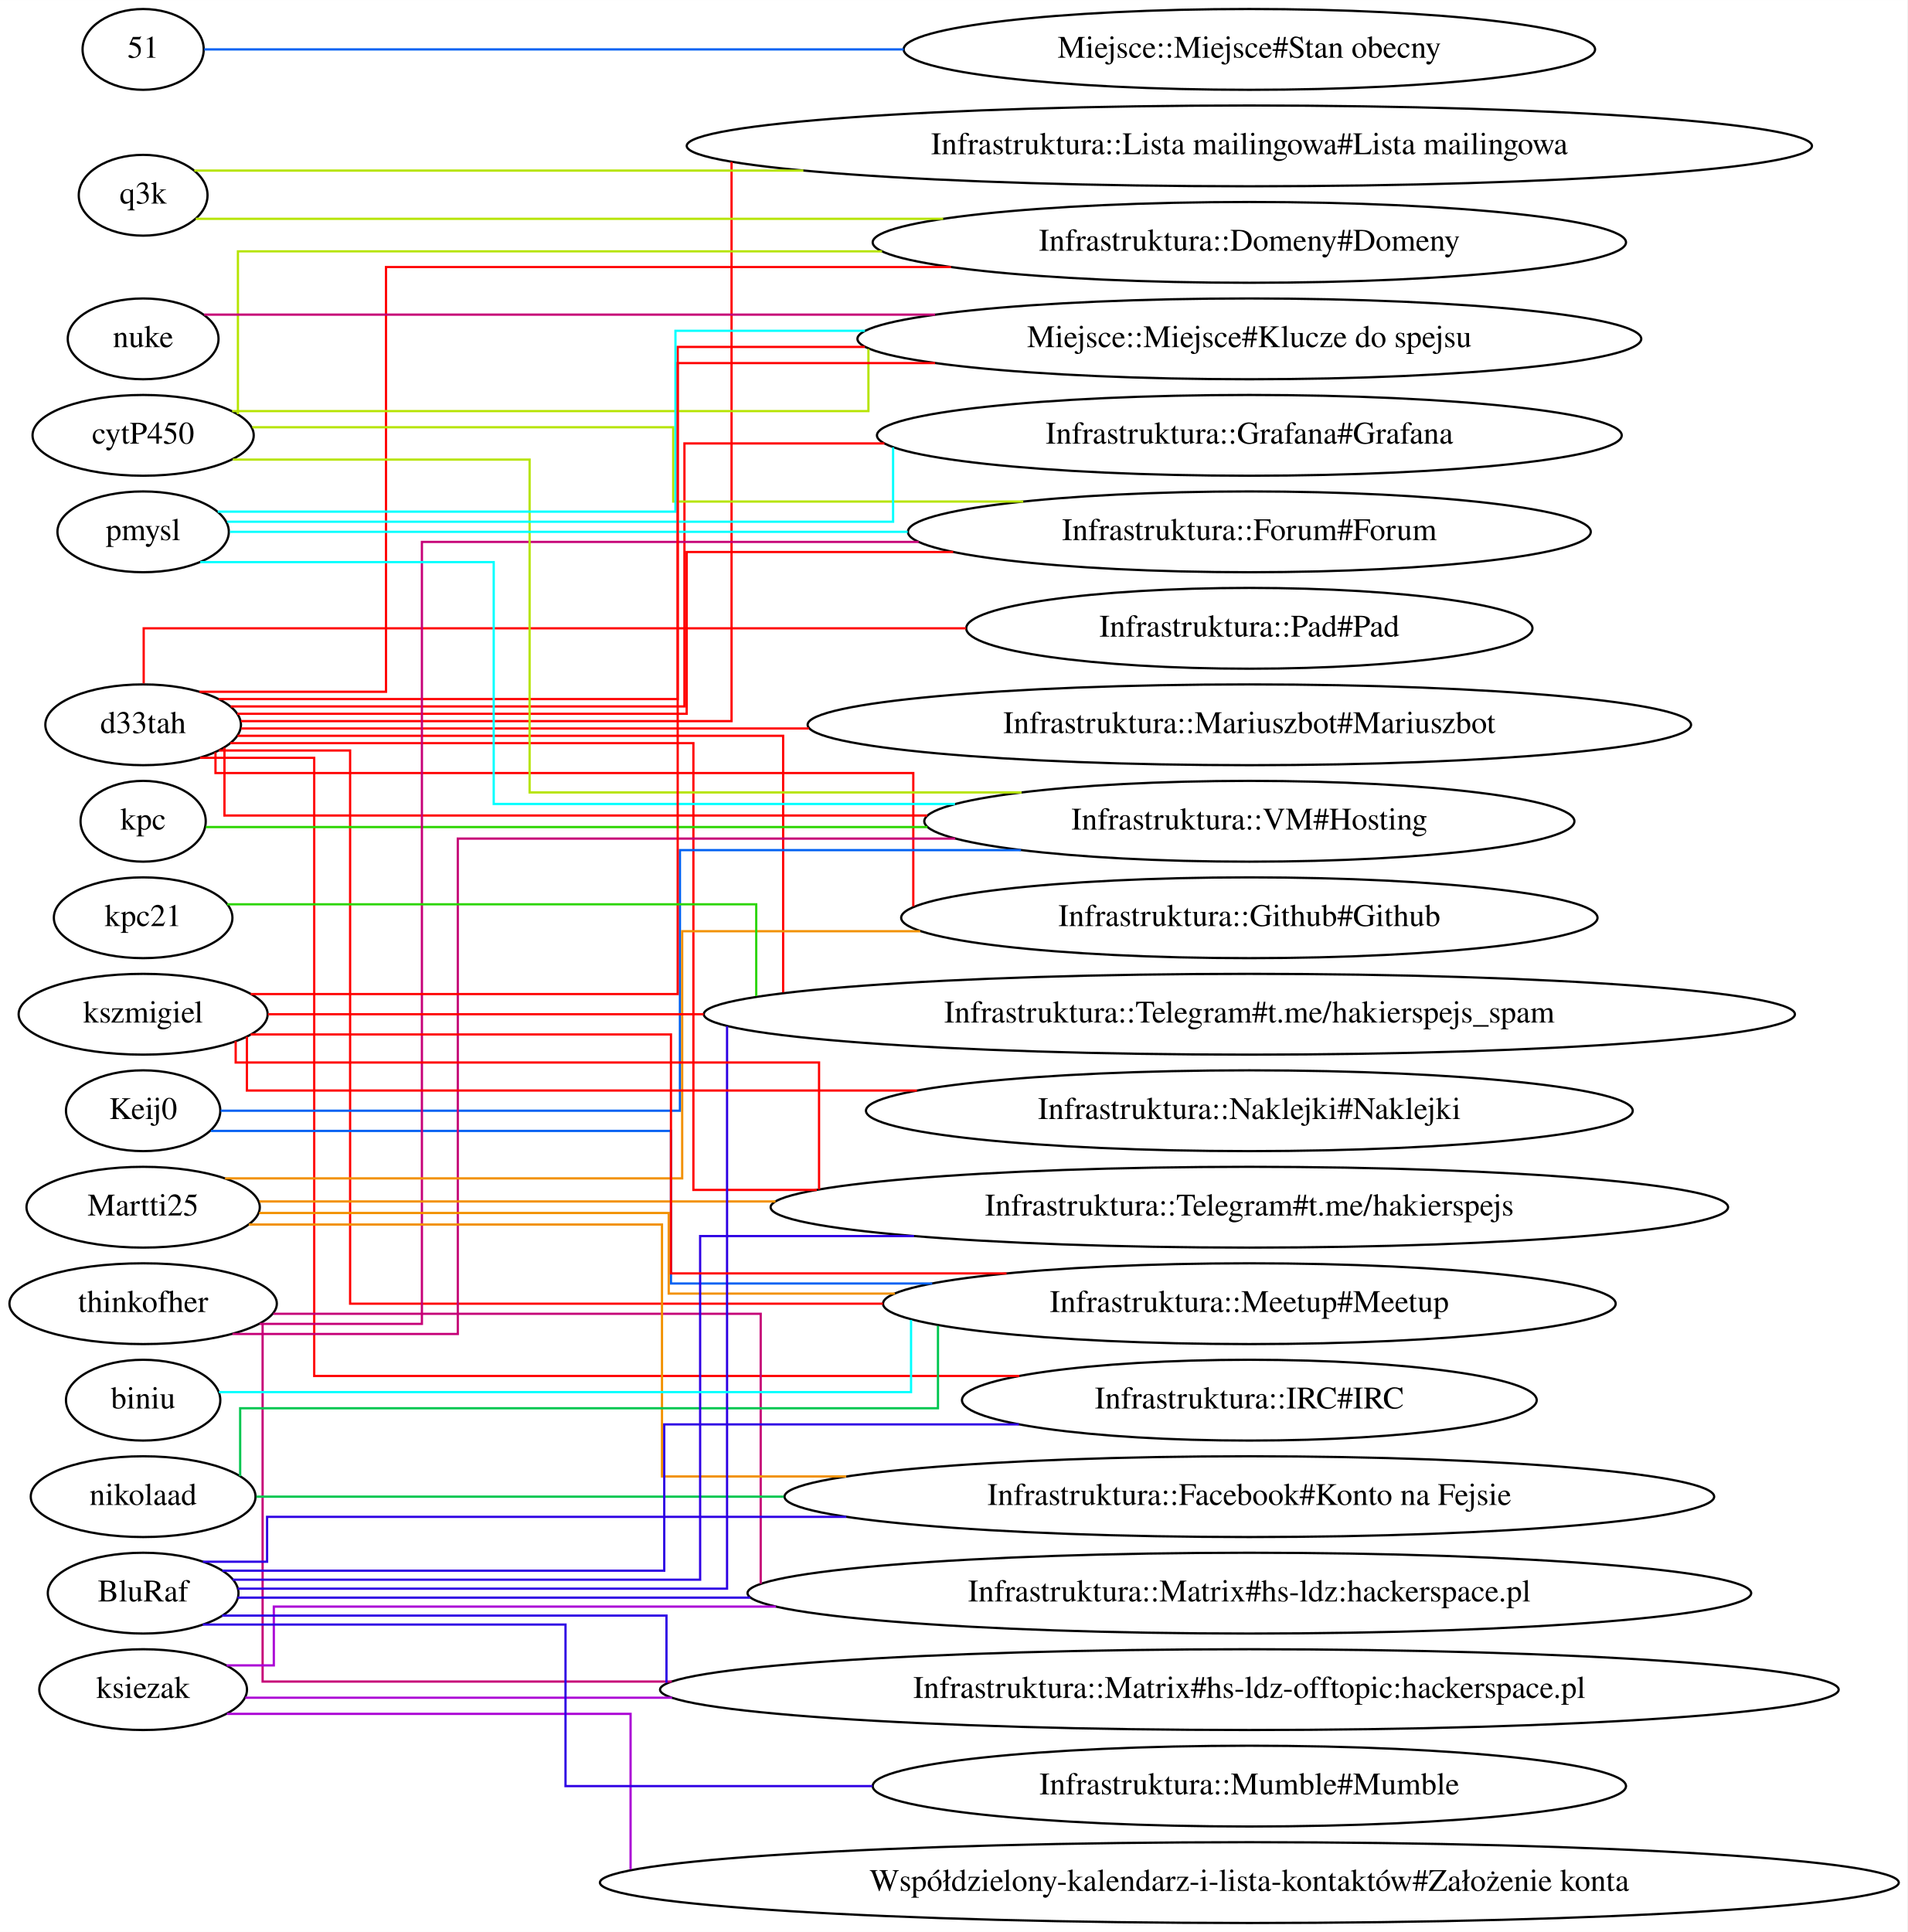
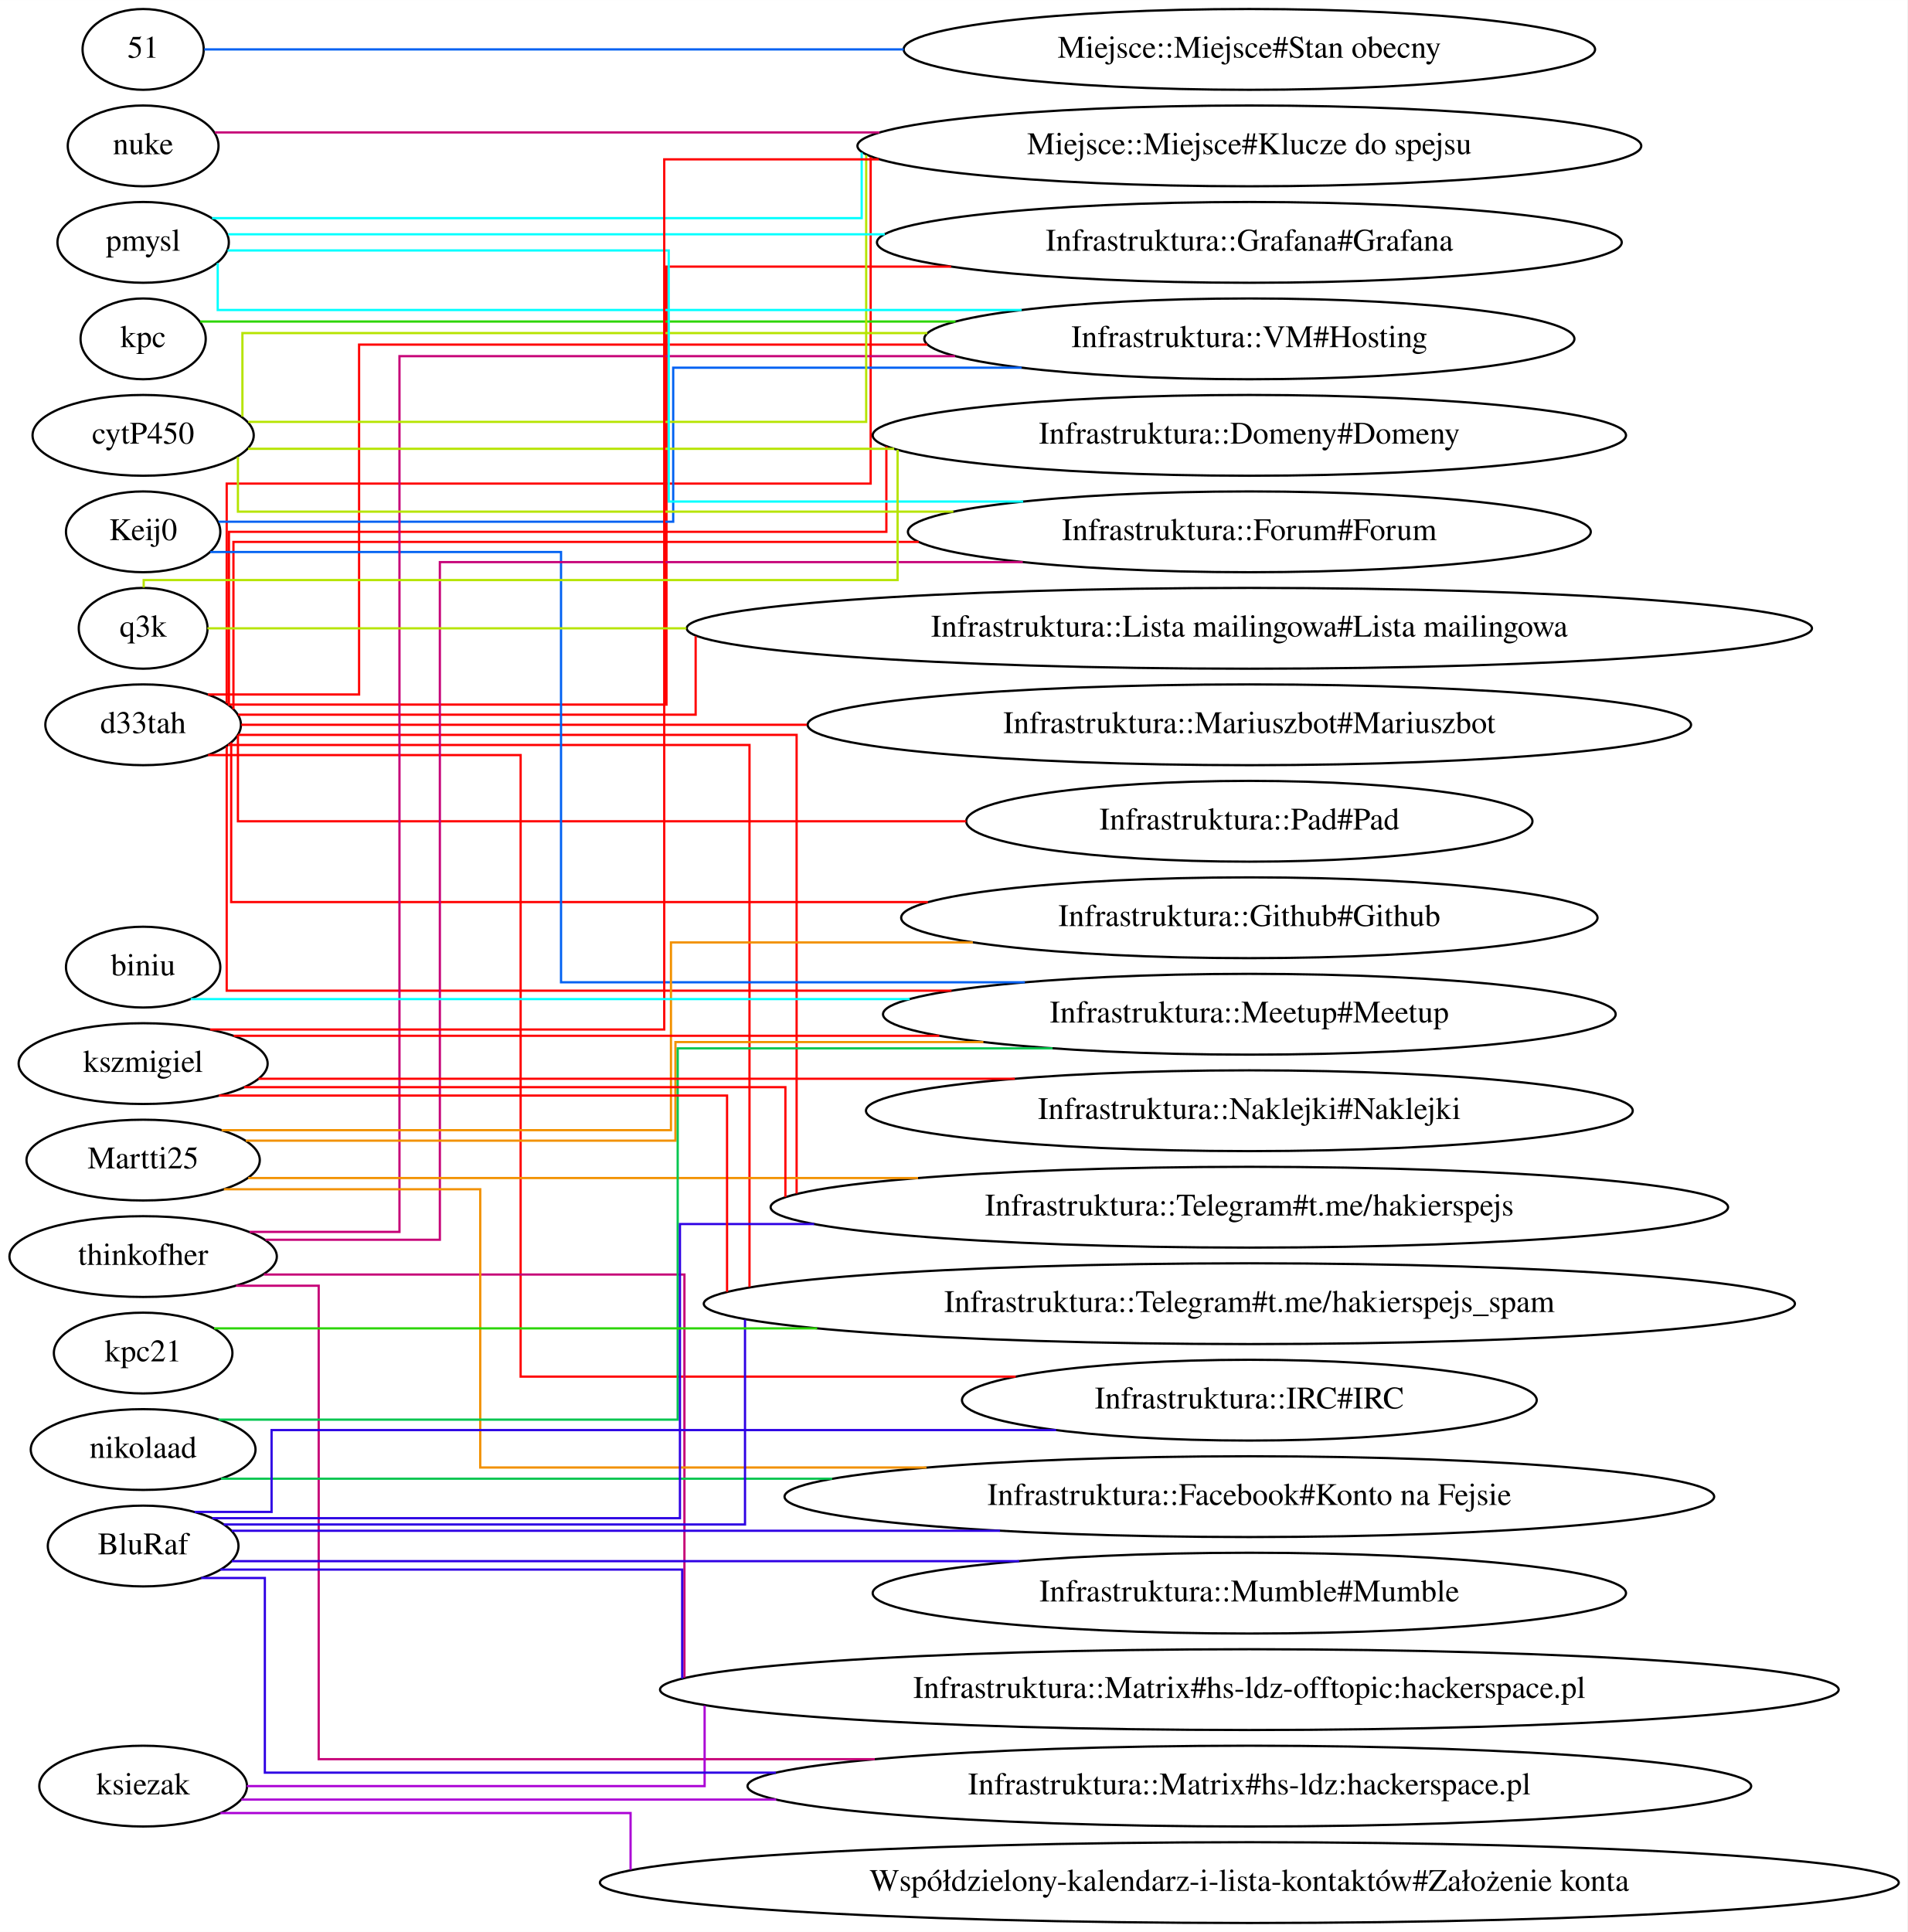
<svg xmlns="http://www.w3.org/2000/svg" width="850pt" height="861pt" viewBox="0.00 0.00 850.04 861.00">
  <g id="graph0" class="graph" transform="scale(1 1) rotate(0) translate(4 857)">
    <polygon fill="#ffffff" stroke="transparent" points="-4,4 -4,-857 846.038,-857 846.038,4 -4,4" />
    <g id="node1" class="node">
      <ellipse fill="none" stroke="#000000" cx="59.795" cy="-534" rx="43.592" ry="18" />
      <text text-anchor="middle" x="59.795" y="-530.3" font-family="Times,serif" font-size="14.00" fill="#000000">d33tah</text>
    </g>
    <g id="node2" class="node">
-       <ellipse fill="none" stroke="#000000" cx="552.814" cy="-405" rx="243.157" ry="18" />
-       <text text-anchor="middle" x="552.814" y="-401.3" font-family="Times,serif" font-size="14.00" fill="#000000">Infrastruktura::Telegram#t.me/hakierspejs_spam</text>
+       <ellipse fill="none" stroke="#000000" cx="552.814" cy="-491" rx="126.178" ry="18" />
+       <text text-anchor="middle" x="552.814" y="-487.3" font-family="Times,serif" font-size="14.00" fill="#000000">Infrastruktura::Pad#Pad</text>
    </g>
    <g id="edge1" class="edge">
-       <path fill="none" stroke="#ff0000" d="M101.883,-529.091C181.229,-529.091 345.038,-529.091 345.038,-529.091 345.038,-529.091 345.038,-443.99 345.038,-414.737" />
+       <path fill="none" stroke="#ff0000" d="M102.038,-529.398C102.038,-518.305 102.038,-491 102.038,-491 102.038,-491 293.293,-491 426.648,-491" />
    </g>
    <g id="node3" class="node">
-       <ellipse fill="none" stroke="#000000" cx="552.814" cy="-792" rx="250.756" ry="18" />
-       <text text-anchor="middle" x="552.814" y="-788.3" font-family="Times,serif" font-size="14.00" fill="#000000">Infrastruktura::Lista mailingowa#Lista mailingowa</text>
+       <ellipse fill="none" stroke="#000000" cx="552.814" cy="-749" rx="165.971" ry="18" />
+       <text text-anchor="middle" x="552.814" y="-745.3" font-family="Times,serif" font-size="14.00" fill="#000000">Infrastruktura::Grafana#Grafana</text>
    </g>
    <g id="edge2" class="edge">
-       <path fill="none" stroke="#ff0000" d="M103.393,-535.636C177.963,-535.636 322.038,-535.636 322.038,-535.636 322.038,-535.636 322.038,-743.471 322.038,-784.876" />
+       <path fill="none" stroke="#ff0000" d="M97.528,-543C163.541,-543 293.038,-543 293.038,-543 293.038,-543 293.038,-738.2 293.038,-738.2 293.038,-738.2 355.968,-738.2 419.882,-738.2" />
    </g>
    <g id="node4" class="node">
-       <ellipse fill="none" stroke="#000000" cx="552.814" cy="-663" rx="165.971" ry="18" />
-       <text text-anchor="middle" x="552.814" y="-659.3" font-family="Times,serif" font-size="14.00" fill="#000000">Infrastruktura::Grafana#Grafana</text>
+       <ellipse fill="none" stroke="#000000" cx="552.814" cy="-448" rx="155.173" ry="18" />
+       <text text-anchor="middle" x="552.814" y="-444.3" font-family="Times,serif" font-size="14.00" fill="#000000">Infrastruktura::Github#Github</text>
    </g>
    <g id="edge3" class="edge">
-       <path fill="none" stroke="#ff0000" d="M98.823,-542.182C167.1,-542.182 301.038,-542.182 301.038,-542.182 301.038,-542.182 301.038,-659.4 301.038,-659.4 301.038,-659.4 341.598,-659.4 390.159,-659.4" />
+       <path fill="none" stroke="#ff0000" d="M99.038,-526.136C99.038,-506.154 99.038,-455 99.038,-455 99.038,-455 276.571,-455 409.548,-455" />
    </g>
    <g id="node5" class="node">
-       <ellipse fill="none" stroke="#000000" cx="552.814" cy="-491" rx="144.874" ry="18" />
-       <text text-anchor="middle" x="552.814" y="-487.3" font-family="Times,serif" font-size="14.00" fill="#000000">Infrastruktura::VM#Hosting</text>
+       <ellipse fill="none" stroke="#000000" cx="552.814" cy="-620" rx="152.173" ry="18" />
+       <text text-anchor="middle" x="552.814" y="-616.3" font-family="Times,serif" font-size="14.00" fill="#000000">Infrastruktura::Forum#Forum</text>
    </g>
    <g id="edge4" class="edge">
-       <path fill="none" stroke="#ff0000" d="M96.038,-523.798C96.038,-511.822 96.038,-493.571 96.038,-493.571 96.038,-493.571 275.303,-493.571 409.227,-493.571" />
+       <path fill="none" stroke="#ff0000" d="M100.038,-540.949C100.038,-560.658 100.038,-615.5 100.038,-615.5 100.038,-615.5 273.329,-615.5 405.498,-615.5" />
    </g>
    <g id="node6" class="node">
-       <ellipse fill="none" stroke="#000000" cx="552.814" cy="-749" rx="167.87" ry="18" />
-       <text text-anchor="middle" x="552.814" y="-745.3" font-family="Times,serif" font-size="14.00" fill="#000000">Infrastruktura::Domeny#Domeny</text>
+       <ellipse fill="none" stroke="#000000" cx="552.814" cy="-706" rx="144.874" ry="18" />
+       <text text-anchor="middle" x="552.814" y="-702.3" font-family="Times,serif" font-size="14.00" fill="#000000">Infrastruktura::VM#Hosting</text>
    </g>
    <g id="edge5" class="edge">
-       <path fill="none" stroke="#ff0000" d="M84.9,-548.727C116.876,-548.727 168.038,-548.727 168.038,-548.727 168.038,-548.727 168.038,-738 168.038,-738 168.038,-738 308.639,-738 419.857,-738" />
+       <path fill="none" stroke="#ff0000" d="M88.671,-547.5C117.02,-547.5 156.038,-547.5 156.038,-547.5 156.038,-547.5 156.038,-703.429 156.038,-703.429 156.038,-703.429 295.687,-703.429 409.288,-703.429" />
    </g>
    <g id="node7" class="node">
-       <ellipse fill="none" stroke="#000000" cx="552.814" cy="-319" rx="213.362" ry="18" />
-       <text text-anchor="middle" x="552.814" y="-315.3" font-family="Times,serif" font-size="14.00" fill="#000000">Infrastruktura::Telegram#t.me/hakierspejs</text>
+       <ellipse fill="none" stroke="#000000" cx="552.814" cy="-792" rx="174.669" ry="18" />
+       <text text-anchor="middle" x="552.814" y="-788.3" font-family="Times,serif" font-size="14.00" fill="#000000">Miejsce::Miejsce#Klucze do spejsu</text>
    </g>
    <g id="edge6" class="edge">
-       <path fill="none" stroke="#ff0000" d="M98.654,-525.818C167.806,-525.818 305.038,-525.818 305.038,-525.818 305.038,-525.818 305.038,-326.714 305.038,-326.714 305.038,-326.714 328.04,-326.714 360.027,-326.714" />
+       <path fill="none" stroke="#ff0000" d="M97.038,-543.54C97.038,-569.849 97.038,-641.5 97.038,-641.5 97.038,-641.5 384.038,-641.5 384.038,-641.5 384.038,-641.5 384.038,-760.879 384.038,-786.993" />
    </g>
    <g id="node8" class="node">
      <ellipse fill="none" stroke="#000000" cx="552.814" cy="-534" rx="196.865" ry="18" />
      <text text-anchor="middle" x="552.814" y="-530.3" font-family="Times,serif" font-size="14.00" fill="#000000">Infrastruktura::Mariuszbot#Mariuszbot</text>
    </g>
    <g id="edge7" class="edge">
-       <path fill="none" stroke="#ff0000" d="M103.547,-532.364C160.401,-532.364 263.423,-532.364 356.483,-532.364" />
+       <path fill="none" stroke="#ff0000" d="M103.547,-534C160.224,-534 262.783,-534 355.615,-534" />
    </g>
    <g id="node9" class="node">
-       <ellipse fill="none" stroke="#000000" cx="552.814" cy="-276" rx="163.271" ry="18" />
-       <text text-anchor="middle" x="552.814" y="-272.3" font-family="Times,serif" font-size="14.00" fill="#000000">Infrastruktura::Meetup#Meetup</text>
-     </g>
-     <g id="edge8" class="edge">
-       <path fill="none" stroke="#ff0000" d="M93.619,-522.545C119.945,-522.545 152.038,-522.545 152.038,-522.545 152.038,-522.545 152.038,-276 152.038,-276 152.038,-276 278.626,-276 389.514,-276" />
-     </g>
-     <g id="node10" class="node">
      <ellipse fill="none" stroke="#000000" cx="552.814" cy="-233" rx="128.077" ry="18" />
      <text text-anchor="middle" x="552.814" y="-229.3" font-family="Times,serif" font-size="14.00" fill="#000000">Infrastruktura::IRC#IRC</text>
    </g>
+     <g id="edge8" class="edge">
+       <path fill="none" stroke="#ff0000" d="M88.717,-520.5C136.82,-520.5 228.038,-520.5 228.038,-520.5 228.038,-520.5 228.038,-243.5 228.038,-243.5 228.038,-243.5 353.717,-243.5 448.713,-243.5" />
+     </g>
+     <g id="node10" class="node">
+       <ellipse fill="none" stroke="#000000" cx="552.814" cy="-276" rx="243.157" ry="18" />
+       <text text-anchor="middle" x="552.814" y="-272.3" font-family="Times,serif" font-size="14.00" fill="#000000">Infrastruktura::Telegram#t.me/hakierspejs_spam</text>
+     </g>
    <g id="edge9" class="edge">
-       <path fill="none" stroke="#ff0000" d="M85.183,-519.273C107.362,-519.273 136.038,-519.273 136.038,-519.273 136.038,-519.273 136.038,-243.8 136.038,-243.8 136.038,-243.8 326.922,-243.8 450.325,-243.8" />
+       <path fill="none" stroke="#ff0000" d="M97.655,-525C172.03,-525 330.038,-525 330.038,-525 330.038,-525 330.038,-324.883 330.038,-283.452" />
    </g>
    <g id="node11" class="node">
-       <ellipse fill="none" stroke="#000000" cx="552.814" cy="-448" rx="155.173" ry="18" />
-       <text text-anchor="middle" x="552.814" y="-444.3" font-family="Times,serif" font-size="14.00" fill="#000000">Infrastruktura::Github#Github</text>
+       <ellipse fill="none" stroke="#000000" cx="552.814" cy="-663" rx="167.87" ry="18" />
+       <text text-anchor="middle" x="552.814" y="-659.3" font-family="Times,serif" font-size="14.00" fill="#000000">Infrastruktura::Domeny#Domeny</text>
    </g>
    <g id="edge10" class="edge">
-       <path fill="none" stroke="#ff0000" d="M92.038,-521.743C92.038,-516.914 92.038,-512.5 92.038,-512.5 92.038,-512.5 403.038,-512.5 403.038,-512.5 403.038,-512.5 403.038,-468.267 403.038,-453.061" />
+       <path fill="none" stroke="#ff0000" d="M98.038,-542.88C98.038,-564.852 98.038,-620 98.038,-620 98.038,-620 391.038,-620 391.038,-620 391.038,-620 391.038,-646.773 391.038,-658.067" />
    </g>
    <g id="node12" class="node">
-       <ellipse fill="none" stroke="#000000" cx="552.814" cy="-620" rx="152.173" ry="18" />
-       <text text-anchor="middle" x="552.814" y="-616.3" font-family="Times,serif" font-size="14.00" fill="#000000">Infrastruktura::Forum#Forum</text>
+       <ellipse fill="none" stroke="#000000" cx="552.814" cy="-405" rx="163.271" ry="18" />
+       <text text-anchor="middle" x="552.814" y="-401.3" font-family="Times,serif" font-size="14.00" fill="#000000">Infrastruktura::Meetup#Meetup</text>
    </g>
    <g id="edge11" class="edge">
-       <path fill="none" stroke="#ff0000" d="M101.714,-538.909C171.047,-538.909 302.038,-538.909 302.038,-538.909 302.038,-538.909 302.038,-611 302.038,-611 302.038,-611 360.401,-611 420.816,-611" />
+       <path fill="none" stroke="#ff0000" d="M97.038,-524.303C97.038,-496.001 97.038,-415.5 97.038,-415.5 97.038,-415.5 285.517,-415.5 420.066,-415.5" />
    </g>
    <g id="node13" class="node">
-       <ellipse fill="none" stroke="#000000" cx="552.814" cy="-577" rx="126.178" ry="18" />
-       <text text-anchor="middle" x="552.814" y="-573.3" font-family="Times,serif" font-size="14.00" fill="#000000">Infrastruktura::Pad#Pad</text>
+       <ellipse fill="none" stroke="#000000" cx="552.814" cy="-577" rx="250.756" ry="18" />
+       <text text-anchor="middle" x="552.814" y="-573.3" font-family="Times,serif" font-size="14.00" fill="#000000">Infrastruktura::Lista mailingowa#Lista mailingowa</text>
    </g>
    <g id="edge12" class="edge">
-       <path fill="none" stroke="#ff0000" d="M60.038,-552.485C60.038,-564.14 60.038,-577 60.038,-577 60.038,-577 280.549,-577 426.552,-577" />
+       <path fill="none" stroke="#ff0000" d="M102.125,-538.5C172.53,-538.5 306.038,-538.5 306.038,-538.5 306.038,-538.5 306.038,-563.916 306.038,-573.447" />
    </g>
    <g id="node14" class="node">
-       <ellipse fill="none" stroke="#000000" cx="552.814" cy="-706" rx="174.669" ry="18" />
-       <text text-anchor="middle" x="552.814" y="-702.3" font-family="Times,serif" font-size="14.00" fill="#000000">Miejsce::Miejsce#Klucze do spejsu</text>
+       <ellipse fill="none" stroke="#000000" cx="552.814" cy="-319" rx="213.362" ry="18" />
+       <text text-anchor="middle" x="552.814" y="-315.3" font-family="Times,serif" font-size="14.00" fill="#000000">Infrastruktura::Telegram#t.me/hakierspejs</text>
    </g>
    <g id="edge13" class="edge">
-       <path fill="none" stroke="#ff0000" d="M93.424,-545.455C159.096,-545.455 298.038,-545.455 298.038,-545.455 298.038,-545.455 298.038,-702.4 298.038,-702.4 298.038,-702.4 335.374,-702.4 381.461,-702.4" />
+       <path fill="none" stroke="#ff0000" d="M102.144,-529.5C182.92,-529.5 351.038,-529.5 351.038,-529.5 351.038,-529.5 351.038,-359.587 351.038,-325.073" />
    </g>
    <g id="node15" class="node">
-       <ellipse fill="none" stroke="#000000" cx="59.795" cy="-491" rx="27.895" ry="18" />
-       <text text-anchor="middle" x="59.795" y="-487.3" font-family="Times,serif" font-size="14.00" fill="#000000">kpc</text>
+       <ellipse fill="none" stroke="#000000" cx="59.795" cy="-706" rx="27.895" ry="18" />
+       <text text-anchor="middle" x="59.795" y="-702.3" font-family="Times,serif" font-size="14.00" fill="#000000">kpc</text>
    </g>
    <g id="edge14" class="edge">
-       <path fill="none" stroke="#2bd500" d="M87.714,-488.429C148.519,-488.429 296.511,-488.429 409.361,-488.429" />
+       <path fill="none" stroke="#2bd500" d="M85.263,-713.714C146.636,-713.714 306.176,-713.714 421.849,-713.714" />
    </g>
    <g id="node16" class="node">
-       <ellipse fill="none" stroke="#000000" cx="59.795" cy="-362" rx="34.394" ry="18" />
-       <text text-anchor="middle" x="59.795" y="-358.3" font-family="Times,serif" font-size="14.00" fill="#000000">Keij0</text>
+       <ellipse fill="none" stroke="#000000" cx="59.795" cy="-620" rx="34.394" ry="18" />
+       <text text-anchor="middle" x="59.795" y="-616.3" font-family="Times,serif" font-size="14.00" fill="#000000">Keij0</text>
    </g>
    <g id="edge16" class="edge">
-       <path fill="none" stroke="#0061f2" d="M94.327,-362C160.581,-362 299.038,-362 299.038,-362 299.038,-362 299.038,-478.143 299.038,-478.143 299.038,-478.143 380.453,-478.143 451.056,-478.143" />
+       <path fill="none" stroke="#0061f2" d="M93.392,-624.5C158.614,-624.5 296.038,-624.5 296.038,-624.5 296.038,-624.5 296.038,-693.143 296.038,-693.143 296.038,-693.143 379.556,-693.143 451.329,-693.143" />
    </g>
    <g id="edge15" class="edge">
-       <path fill="none" stroke="#0061f2" d="M90.067,-353C153.602,-353 295.038,-353 295.038,-353 295.038,-353 295.038,-285 295.038,-285 295.038,-285 351.442,-285 411.482,-285" />
+       <path fill="none" stroke="#0061f2" d="M89.718,-611C142.365,-611 246.038,-611 246.038,-611 246.038,-611 246.038,-419.25 246.038,-419.25 246.038,-419.25 363.265,-419.25 452.788,-419.25" />
    </g>
    <g id="node17" class="node">
-       <ellipse fill="none" stroke="#000000" cx="59.795" cy="-276" rx="59.59" ry="18" />
-       <text text-anchor="middle" x="59.795" y="-272.3" font-family="Times,serif" font-size="14.00" fill="#000000">thinkofher</text>
+       <ellipse fill="none" stroke="#000000" cx="59.795" cy="-297" rx="59.59" ry="18" />
+       <text text-anchor="middle" x="59.795" y="-293.3" font-family="Times,serif" font-size="14.00" fill="#000000">thinkofher</text>
+     </g>
+     <g id="edge18" class="edge">
+       <path fill="none" stroke="#c60077" d="M114.347,-304.5C150.775,-304.5 192.038,-304.5 192.038,-304.5 192.038,-304.5 192.038,-606.5 192.038,-606.5 192.038,-606.5 345.108,-606.5 451.838,-606.5" />
    </g>
    <g id="edge20" class="edge">
-       <path fill="none" stroke="#c60077" d="M99.608,-262.5C141.07,-262.5 200.038,-262.5 200.038,-262.5 200.038,-262.5 200.038,-483.286 200.038,-483.286 200.038,-483.286 321.356,-483.286 421.704,-483.286" />
-     </g>
-     <g id="edge18" class="edge">
-       <path fill="none" stroke="#c60077" d="M111.765,-267C145.811,-267 184.038,-267 184.038,-267 184.038,-267 184.038,-615.5 184.038,-615.5 184.038,-615.5 302.755,-615.5 405.474,-615.5" />
+       <path fill="none" stroke="#c60077" d="M107.252,-308C138.64,-308 174.038,-308 174.038,-308 174.038,-308 174.038,-698.286 174.038,-698.286 174.038,-698.286 312.223,-698.286 421.665,-698.286" />
    </g>
    <g id="node18" class="node">
      <ellipse fill="none" stroke="#000000" cx="552.814" cy="-104" rx="262.653" ry="18" />
      <text text-anchor="middle" x="552.814" y="-100.3" font-family="Times,serif" font-size="14.00" fill="#000000">Infrastruktura::Matrix#hs-ldz-offtopic:hackerspace.pl</text>
    </g>
    <g id="edge17" class="edge">
-       <path fill="none" stroke="#c60077" d="M113.038,-267.418C113.038,-233.101 113.038,-107.6 113.038,-107.6 113.038,-107.6 199.293,-107.6 295.404,-107.6" />
+       <path fill="none" stroke="#c60077" d="M113.634,-289C184.734,-289 301.038,-289 301.038,-289 301.038,-289 301.038,-139.67 301.038,-109.337" />
    </g>
    <g id="node19" class="node">
-       <ellipse fill="none" stroke="#000000" cx="552.814" cy="-147" rx="223.66" ry="18" />
-       <text text-anchor="middle" x="552.814" y="-143.3" font-family="Times,serif" font-size="14.00" fill="#000000">Infrastruktura::Matrix#hs-ldz:hackerspace.pl</text>
+       <ellipse fill="none" stroke="#000000" cx="552.814" cy="-61" rx="223.66" ry="18" />
+       <text text-anchor="middle" x="552.814" y="-57.3" font-family="Times,serif" font-size="14.00" fill="#000000">Infrastruktura::Matrix#hs-ldz:hackerspace.pl</text>
    </g>
    <g id="edge19" class="edge">
-       <path fill="none" stroke="#c60077" d="M117.83,-271.5C198.584,-271.5 335.038,-271.5 335.038,-271.5 335.038,-271.5 335.038,-172.745 335.038,-151.142" />
+       <path fill="none" stroke="#c60077" d="M101.207,-284C119.976,-284 138.038,-284 138.038,-284 138.038,-284 138.038,-73 138.038,-73 138.038,-73 270.646,-73 385.901,-73" />
    </g>
    <g id="node20" class="node">
      <ellipse fill="none" stroke="#000000" cx="59.795" cy="-663" rx="49.291" ry="18" />
      <text text-anchor="middle" x="59.795" y="-659.3" font-family="Times,serif" font-size="14.00" fill="#000000">cytP450</text>
    </g>
+     <g id="edge23" class="edge">
+       <path fill="none" stroke="#b6e400" d="M102.038,-653.348C102.038,-643.296 102.038,-629 102.038,-629 102.038,-629 287.884,-629 420.916,-629" />
+     </g>
    <g id="edge24" class="edge">
-       <path fill="none" stroke="#b6e400" d="M99.744,-652.2C150.626,-652.2 232.038,-652.2 232.038,-652.2 232.038,-652.2 232.038,-503.857 232.038,-503.857 232.038,-503.857 357.341,-503.857 451.318,-503.857" />
+       <path fill="none" stroke="#b6e400" d="M104.038,-671.359C104.038,-684.515 104.038,-708.571 104.038,-708.571 104.038,-708.571 277.974,-708.571 409.276,-708.571" />
    </g>
    <g id="edge22" class="edge">
-       <path fill="none" stroke="#b6e400" d="M102.038,-672.406C102.038,-693.945 102.038,-745 102.038,-745 102.038,-745 260.171,-745 389.117,-745" />
-     </g>
-     <g id="edge23" class="edge">
-       <path fill="none" stroke="#b6e400" d="M108.458,-666.6C177.615,-666.6 296.038,-666.6 296.038,-666.6 296.038,-666.6 296.038,-633.5 296.038,-633.5 296.038,-633.5 380.129,-633.5 452.066,-633.5" />
+       <path fill="none" stroke="#b6e400" d="M106.652,-669C196.025,-669 382.038,-669 382.038,-669 382.038,-669 382.038,-766.565 382.038,-787.908" />
    </g>
    <g id="edge21" class="edge">
-       <path fill="none" stroke="#b6e400" d="M99.431,-673.8C185.746,-673.8 383.038,-673.8 383.038,-673.8 383.038,-673.8 383.038,-692.675 383.038,-701.523" />
+       <path fill="none" stroke="#b6e400" d="M106.621,-657C172.18,-657 294.514,-657 394.527,-657" />
    </g>
    <g id="node21" class="node">
-       <ellipse fill="none" stroke="#000000" cx="59.795" cy="-620" rx="38.194" ry="18" />
-       <text text-anchor="middle" x="59.795" y="-616.3" font-family="Times,serif" font-size="14.00" fill="#000000">pmysl</text>
+       <ellipse fill="none" stroke="#000000" cx="59.795" cy="-749" rx="38.194" ry="18" />
+       <text text-anchor="middle" x="59.795" y="-745.3" font-family="Times,serif" font-size="14.00" fill="#000000">pmysl</text>
+     </g>
+     <g id="edge25" class="edge">
+       <path fill="none" stroke="#00ffff" d="M97.662,-752.6C159.67,-752.6 286.373,-752.6 390.386,-752.6" />
    </g>
    <g id="edge27" class="edge">
-       <path fill="none" stroke="#00ffff" d="M97.164,-624.5C184.383,-624.5 394.038,-624.5 394.038,-624.5 394.038,-624.5 394.038,-647.068 394.038,-657.647" />
+       <path fill="none" stroke="#00ffff" d="M97.43,-745.4C163.645,-745.4 294.038,-745.4 294.038,-745.4 294.038,-745.4 294.038,-633.5 294.038,-633.5 294.038,-633.5 379.363,-633.5 452.023,-633.5" />
    </g>
    <g id="edge28" class="edge">
-       <path fill="none" stroke="#00ffff" d="M85.246,-606.5C129.519,-606.5 216.038,-606.5 216.038,-606.5 216.038,-606.5 216.038,-498.714 216.038,-498.714 216.038,-498.714 327.082,-498.714 421.643,-498.714" />
+       <path fill="none" stroke="#00ffff" d="M93.038,-739.792C93.038,-730.928 93.038,-718.857 93.038,-718.857 93.038,-718.857 315.946,-718.857 451.345,-718.857" />
    </g>
    <g id="edge26" class="edge">
-       <path fill="none" stroke="#00ffff" d="M98.481,-620C162.836,-620 295.219,-620 400.564,-620" />
-     </g>
-     <g id="edge25" class="edge">
-       <path fill="none" stroke="#00ffff" d="M93.032,-629C158.325,-629 297.038,-629 297.038,-629 297.038,-629 297.038,-709.6 297.038,-709.6 297.038,-709.6 334.904,-709.6 381.497,-709.6" />
+       <path fill="none" stroke="#00ffff" d="M90.501,-759.8C170.655,-759.8 380.038,-759.8 380.038,-759.8 380.038,-759.8 380.038,-781.057 380.038,-789.028" />
    </g>
    <g id="node22" class="node">
-       <ellipse fill="none" stroke="#000000" cx="59.795" cy="-104" rx="46.292" ry="18" />
-       <text text-anchor="middle" x="59.795" y="-100.3" font-family="Times,serif" font-size="14.00" fill="#000000">ksiezak</text>
+       <ellipse fill="none" stroke="#000000" cx="59.795" cy="-61" rx="46.292" ry="18" />
+       <text text-anchor="middle" x="59.795" y="-57.3" font-family="Times,serif" font-size="14.00" fill="#000000">ksiezak</text>
    </g>
    <g id="edge29" class="edge">
-       <path fill="none" stroke="#ab00d5" d="M105.293,-100.4C150.049,-100.4 222.159,-100.4 295.542,-100.4" />
-     </g>
-     <g id="edge30" class="edge">
-       <path fill="none" stroke="#ab00d5" d="M97.011,-114.8C108.426,-114.8 118.038,-114.8 118.038,-114.8 118.038,-114.8 118.038,-141 118.038,-141 118.038,-141 231.019,-141 341.794,-141" />
+       <path fill="none" stroke="#ab00d5" d="M105.985,-61C178.291,-61 310.038,-61 310.038,-61 310.038,-61 310.038,-84.686 310.038,-96.899" />
+     </g>
+     <g id="edge31" class="edge">
+       <path fill="none" stroke="#ab00d5" d="M103.547,-55C157.455,-55 252.872,-55 341.946,-55" />
    </g>
    <g id="node23" class="node">
      <ellipse fill="none" stroke="#000000" cx="552.814" cy="-18" rx="289.449" ry="18" />
      <text text-anchor="middle" x="552.814" y="-14.3" font-family="Times,serif" font-size="14.00" fill="#000000">Współdzielony-kalendarz-i-lista-kontaktów#Założenie konta</text>
    </g>
-     <g id="edge31" class="edge">
-       <path fill="none" stroke="#ab00d5" d="M97.14,-93.2C159.253,-93.2 277.038,-93.2 277.038,-93.2 277.038,-93.2 277.038,-41.629 277.038,-23.901" />
+     <g id="edge30" class="edge">
+       <path fill="none" stroke="#ab00d5" d="M94.218,-49C155.474,-49 277.038,-49 277.038,-49 277.038,-49 277.038,-32.635 277.038,-23.686" />
    </g>
    <g id="node24" class="node">
-       <ellipse fill="none" stroke="#000000" cx="59.795" cy="-319" rx="51.991" ry="18" />
-       <text text-anchor="middle" x="59.795" y="-315.3" font-family="Times,serif" font-size="14.00" fill="#000000">Martti25</text>
+       <ellipse fill="none" stroke="#000000" cx="59.795" cy="-340" rx="51.991" ry="18" />
+       <text text-anchor="middle" x="59.795" y="-336.3" font-family="Times,serif" font-size="14.00" fill="#000000">Martti25</text>
+     </g>
+     <g id="edge34" class="edge">
+       <path fill="none" stroke="#f29100" d="M94.759,-353.333C160.291,-353.333 295.038,-353.333 295.038,-353.333 295.038,-353.333 295.038,-437 295.038,-437 295.038,-437 363.313,-437 429.588,-437" />
+     </g>
+     <g id="edge33" class="edge">
+       <path fill="none" stroke="#f29100" d="M105.538,-348.667C174.478,-348.667 297.038,-348.667 297.038,-348.667 297.038,-348.667 297.038,-392.6 297.038,-392.6 297.038,-392.6 367.379,-392.6 434.285,-392.6" />
    </g>
    <g id="edge35" class="edge">
-       <path fill="none" stroke="#f29100" d="M111.624,-321.571C166.571,-321.571 256.947,-321.571 341.64,-321.571" />
-     </g>
-     <g id="edge32" class="edge">
-       <path fill="none" stroke="#f29100" d="M111.49,-316.429C180.473,-316.429 294.038,-316.429 294.038,-316.429 294.038,-316.429 294.038,-280.5 294.038,-280.5 294.038,-280.5 340.951,-280.5 394.829,-280.5" />
-     </g>
-     <g id="edge34" class="edge">
-       <path fill="none" stroke="#f29100" d="M96.282,-331.857C163.49,-331.857 300.038,-331.857 300.038,-331.857 300.038,-331.857 300.038,-442 300.038,-442 300.038,-442 350.384,-442 406.139,-442" />
+       <path fill="none" stroke="#f29100" d="M106.621,-332C174.524,-332 303.332,-332 405.164,-332" />
    </g>
    <g id="node25" class="node">
      <ellipse fill="none" stroke="#000000" cx="552.814" cy="-190" rx="207.163" ry="18" />
      <text text-anchor="middle" x="552.814" y="-186.3" font-family="Times,serif" font-size="14.00" fill="#000000">Infrastruktura::Facebook#Konto na Fejsie</text>
    </g>
-     <g id="edge33" class="edge">
-       <path fill="none" stroke="#f29100" d="M106.869,-311.286C174.481,-311.286 291.038,-311.286 291.038,-311.286 291.038,-311.286 291.038,-199 291.038,-199 291.038,-199 327.468,-199 373.147,-199" />
+     <g id="edge32" class="edge">
+       <path fill="none" stroke="#f29100" d="M95.782,-327C140.23,-327 210.038,-327 210.038,-327 210.038,-327 210.038,-203 210.038,-203 210.038,-203 315.132,-203 408.936,-203" />
    </g>
    <g id="node26" class="node">
-       <ellipse fill="none" stroke="#000000" cx="59.795" cy="-190" rx="50.091" ry="18" />
-       <text text-anchor="middle" x="59.795" y="-186.3" font-family="Times,serif" font-size="14.00" fill="#000000">nikolaad</text>
+       <ellipse fill="none" stroke="#000000" cx="59.795" cy="-211" rx="50.091" ry="18" />
+       <text text-anchor="middle" x="59.795" y="-207.3" font-family="Times,serif" font-size="14.00" fill="#000000">nikolaad</text>
+     </g>
+     <g id="edge37" class="edge">
+       <path fill="none" stroke="#00c64f" d="M93.424,-224.333C159.096,-224.333 298.038,-224.333 298.038,-224.333 298.038,-224.333 298.038,-389.8 298.038,-389.8 298.038,-389.8 391.437,-389.8 465.134,-389.8" />
    </g>
    <g id="edge36" class="edge">
-       <path fill="none" stroke="#00c64f" d="M103.038,-199.138C103.038,-210.777 103.038,-229.4 103.038,-229.4 103.038,-229.4 414.038,-229.4 414.038,-229.4 414.038,-229.4 414.038,-252.438 414.038,-266.117" />
-     </g>
-     <g id="edge37" class="edge">
-       <path fill="none" stroke="#00c64f" d="M110.24,-190C165.827,-190 258.845,-190 345.298,-190" />
+       <path fill="none" stroke="#00c64f" d="M94.463,-198C150.793,-198 266.058,-198 366.899,-198" />
    </g>
    <g id="node27" class="node">
-       <ellipse fill="none" stroke="#000000" cx="59.795" cy="-147" rx="42.494" ry="18" />
-       <text text-anchor="middle" x="59.795" y="-143.3" font-family="Times,serif" font-size="14.00" fill="#000000">BluRaf</text>
+       <ellipse fill="none" stroke="#000000" cx="59.795" cy="-168" rx="42.494" ry="18" />
+       <text text-anchor="middle" x="59.795" y="-164.3" font-family="Times,serif" font-size="14.00" fill="#000000">BluRaf</text>
+     </g>
+     <g id="edge42" class="edge">
+       <path fill="none" stroke="#2e00e4" d="M82.748,-183.2C98.674,-183.2 117.038,-183.2 117.038,-183.2 117.038,-183.2 117.038,-219.667 117.038,-219.667 117.038,-219.667 339.72,-219.667 466.719,-219.667" />
+     </g>
+     <g id="edge43" class="edge">
+       <path fill="none" stroke="#2e00e4" d="M95.693,-177.6C168.787,-177.6 328.038,-177.6 328.038,-177.6 328.038,-177.6 328.038,-246.361 328.038,-268.923" />
+     </g>
+     <g id="edge44" class="edge">
+       <path fill="none" stroke="#2e00e4" d="M90.582,-180.4C155.198,-180.4 299.038,-180.4 299.038,-180.4 299.038,-180.4 299.038,-311.5 299.038,-311.5 299.038,-311.5 324.288,-311.5 358.858,-311.5" />
    </g>
    <g id="edge38" class="edge">
-       <path fill="none" stroke="#2e00e4" d="M101.897,-149C175.551,-149 320.038,-149 320.038,-149 320.038,-149 320.038,-362.891 320.038,-399.653" />
+       <path fill="none" stroke="#2e00e4" d="M94.216,-157.5C160.645,-157.5 300.038,-157.5 300.038,-157.5 300.038,-157.5 300.038,-122.182 300.038,-108.937" />
+     </g>
+     <g id="edge39" class="edge">
+       <path fill="none" stroke="#2e00e4" d="M85.645,-153.75C99.616,-153.75 114.038,-153.75 114.038,-153.75 114.038,-153.75 114.038,-67 114.038,-67 114.038,-67 229.373,-67 341.78,-67" />
+     </g>
+     <g id="edge40" class="edge">
+       <path fill="none" stroke="#2e00e4" d="M99.307,-174.8C172.77,-174.8 332.789,-174.8 441.697,-174.8" />
+     </g>
+     <g id="node28" class="node">
+       <ellipse fill="none" stroke="#000000" cx="552.814" cy="-147" rx="167.87" ry="18" />
+       <text text-anchor="middle" x="552.814" y="-143.3" font-family="Times,serif" font-size="14.00" fill="#000000">Infrastruktura::Mumble#Mumble</text>
    </g>
    <g id="edge41" class="edge">
-       <path fill="none" stroke="#2e00e4" d="M99.679,-153C169.852,-153 308.038,-153 308.038,-153 308.038,-153 308.038,-306.143 308.038,-306.143 308.038,-306.143 352.413,-306.143 403.376,-306.143" />
-     </g>
-     <g id="edge43" class="edge">
-       <path fill="none" stroke="#2e00e4" d="M95.067,-157C160.037,-157 292.038,-157 292.038,-157 292.038,-157 292.038,-222.2 292.038,-222.2 292.038,-222.2 377.148,-222.2 450.123,-222.2" />
-     </g>
-     <g id="edge40" class="edge">
-       <path fill="none" stroke="#2e00e4" d="M94.966,-137C160.125,-137 293.038,-137 293.038,-137 293.038,-137 293.038,-115.215 293.038,-107.045" />
-     </g>
-     <g id="edge42" class="edge">
-       <path fill="none" stroke="#2e00e4" d="M101.829,-145C153.117,-145 243.735,-145 330.354,-145" />
-     </g>
-     <g id="edge39" class="edge">
-       <path fill="none" stroke="#2e00e4" d="M86.445,-161C100.572,-161 115.038,-161 115.038,-161 115.038,-161 115.038,-181 115.038,-181 115.038,-181 252.353,-181 373.175,-181" />
-     </g>
-     <g id="node28" class="node">
-       <ellipse fill="none" stroke="#000000" cx="552.814" cy="-61" rx="167.87" ry="18" />
-       <text text-anchor="middle" x="552.814" y="-57.3" font-family="Times,serif" font-size="14.00" fill="#000000">Infrastruktura::Mumble#Mumble</text>
-     </g>
-     <g id="edge44" class="edge">
-       <path fill="none" stroke="#2e00e4" d="M86.366,-133C138.256,-133 248.038,-133 248.038,-133 248.038,-133 248.038,-61 248.038,-61 248.038,-61 314.171,-61 384.825,-61" />
+       <path fill="none" stroke="#2e00e4" d="M99.307,-161.25C174.712,-161.25 341.311,-161.25 450.225,-161.25" />
    </g>
    <g id="node29" class="node">
-       <ellipse fill="none" stroke="#000000" cx="59.795" cy="-405" rx="55.491" ry="18" />
-       <text text-anchor="middle" x="59.795" y="-401.3" font-family="Times,serif" font-size="14.00" fill="#000000">kszmigiel</text>
+       <ellipse fill="none" stroke="#000000" cx="59.795" cy="-383" rx="55.491" ry="18" />
+       <text text-anchor="middle" x="59.795" y="-379.3" font-family="Times,serif" font-size="14.00" fill="#000000">kszmigiel</text>
    </g>
    <g id="edge45" class="edge">
-       <path fill="none" stroke="#ff0000" d="M115.392,-405C163.554,-405 236.769,-405 309.6,-405" />
-     </g>
-     <g id="edge46" class="edge">
-       <path fill="none" stroke="#ff0000" d="M101.038,-392.993C101.038,-388.068 101.038,-383.5 101.038,-383.5 101.038,-383.5 361.038,-383.5 361.038,-383.5 361.038,-383.5 361.038,-344.132 361.038,-326.909" />
+       <path fill="none" stroke="#ff0000" d="M89.681,-398.2C152.406,-398.2 292.038,-398.2 292.038,-398.2 292.038,-398.2 292.038,-786 292.038,-786 292.038,-786 335.908,-786 387.661,-786" />
    </g>
    <g id="edge47" class="edge">
-       <path fill="none" stroke="#ff0000" d="M107.683,-396C176.465,-396 295.038,-396 295.038,-396 295.038,-396 295.038,-289.5 295.038,-289.5 295.038,-289.5 374.071,-289.5 444.614,-289.5" />
+       <path fill="none" stroke="#ff0000" d="M93.55,-368.75C163.966,-368.75 320.038,-368.75 320.038,-368.75 320.038,-368.75 320.038,-300.873 320.038,-281.252" />
    </g>
    <g id="edge48" class="edge">
-       <path fill="none" stroke="#ff0000" d="M107.72,-414C177.291,-414 298.038,-414 298.038,-414 298.038,-414 298.038,-695.2 298.038,-695.2 298.038,-695.2 353.553,-695.2 412.755,-695.2" />
+       <path fill="none" stroke="#ff0000" d="M100.141,-395.4C168.041,-395.4 308.161,-395.4 414.629,-395.4" />
+     </g>
+     <g id="edge49" class="edge">
+       <path fill="none" stroke="#ff0000" d="M104.835,-372.5C185.445,-372.5 346.038,-372.5 346.038,-372.5 346.038,-372.5 346.038,-336.499 346.038,-323.561" />
    </g>
    <g id="node30" class="node">
      <ellipse fill="none" stroke="#000000" cx="552.814" cy="-362" rx="170.87" ry="18" />
      <text text-anchor="middle" x="552.814" y="-358.3" font-family="Times,serif" font-size="14.00" fill="#000000">Infrastruktura::Naklejki#Naklejki</text>
    </g>
-     <g id="edge49" class="edge">
-       <path fill="none" stroke="#ff0000" d="M106.038,-394.983C106.038,-384.954 106.038,-371 106.038,-371 106.038,-371 274.612,-371 404.664,-371" />
+     <g id="edge46" class="edge">
+       <path fill="none" stroke="#ff0000" d="M111.161,-376.25C190.576,-376.25 344.786,-376.25 448.302,-376.25" />
    </g>
    <g id="node31" class="node">
-       <ellipse fill="none" stroke="#000000" cx="59.795" cy="-448" rx="39.794" ry="18" />
-       <text text-anchor="middle" x="59.795" y="-444.3" font-family="Times,serif" font-size="14.00" fill="#000000">kpc21</text>
+       <ellipse fill="none" stroke="#000000" cx="59.795" cy="-254" rx="39.794" ry="18" />
+       <text text-anchor="middle" x="59.795" y="-250.3" font-family="Times,serif" font-size="14.00" fill="#000000">kpc21</text>
    </g>
    <g id="edge50" class="edge">
-       <path fill="none" stroke="#2bd500" d="M97.215,-454C172.05,-454 333.038,-454 333.038,-454 333.038,-454 333.038,-427.009 333.038,-413.091" />
+       <path fill="none" stroke="#2bd500" d="M91.385,-265C145.314,-265 259.127,-265 360.219,-265" />
    </g>
    <g id="node32" class="node">
      <ellipse fill="none" stroke="#000000" cx="59.795" cy="-835" rx="27" ry="18" />
      <text text-anchor="middle" x="59.795" y="-831.3" font-family="Times,serif" font-size="14.00" fill="#000000">51</text>
    </g>
    <g id="node33" class="node">
      <ellipse fill="none" stroke="#000000" cx="552.814" cy="-835" rx="154.073" ry="18" />
      <text text-anchor="middle" x="552.814" y="-831.3" font-family="Times,serif" font-size="14.00" fill="#000000">Miejsce::Miejsce#Stan obecny</text>
    </g>
    <g id="edge51" class="edge">
      <path fill="none" stroke="#0061f2" d="M87.004,-835C145.495,-835 286.965,-835 398.764,-835" />
    </g>
    <g id="node34" class="node">
-       <ellipse fill="none" stroke="#000000" cx="59.795" cy="-706" rx="33.595" ry="18" />
-       <text text-anchor="middle" x="59.795" y="-702.3" font-family="Times,serif" font-size="14.00" fill="#000000">nuke</text>
+       <ellipse fill="none" stroke="#000000" cx="59.795" cy="-792" rx="33.595" ry="18" />
+       <text text-anchor="middle" x="59.795" y="-788.3" font-family="Times,serif" font-size="14.00" fill="#000000">nuke</text>
    </g>
    <g id="edge52" class="edge">
-       <path fill="none" stroke="#c60077" d="M87.004,-716.8C147.968,-716.8 299.076,-716.8 412.776,-716.8" />
+       <path fill="none" stroke="#c60077" d="M91.763,-798C150.869,-798 280.969,-798 387.945,-798" />
    </g>
    <g id="node35" class="node">
-       <ellipse fill="none" stroke="#000000" cx="59.795" cy="-770" rx="28.695" ry="18" />
-       <text text-anchor="middle" x="59.795" y="-766.3" font-family="Times,serif" font-size="14.00" fill="#000000">q3k</text>
+       <ellipse fill="none" stroke="#000000" cx="59.795" cy="-577" rx="28.695" ry="18" />
+       <text text-anchor="middle" x="59.795" y="-573.3" font-family="Times,serif" font-size="14.00" fill="#000000">q3k</text>
    </g>
    <g id="edge53" class="edge">
-       <path fill="none" stroke="#b6e400" d="M82.585,-781C131.066,-781 248.623,-781 354.06,-781" />
+       <path fill="none" stroke="#b6e400" d="M60.038,-595.141C60.038,-597.156 60.038,-598.5 60.038,-598.5 60.038,-598.5 396.038,-598.5 396.038,-598.5 396.038,-598.5 396.038,-640.265 396.038,-656.58" />
    </g>
    <g id="edge54" class="edge">
-       <path fill="none" stroke="#b6e400" d="M83.242,-759.5C142.135,-759.5 299.881,-759.5 416.367,-759.5" />
+       <path fill="none" stroke="#b6e400" d="M88.433,-577C131.282,-577 216.242,-577 301.911,-577" />
    </g>
    <g id="node36" class="node">
-       <ellipse fill="none" stroke="#000000" cx="59.795" cy="-233" rx="34.394" ry="18" />
-       <text text-anchor="middle" x="59.795" y="-229.3" font-family="Times,serif" font-size="14.00" fill="#000000">biniu</text>
+       <ellipse fill="none" stroke="#000000" cx="59.795" cy="-426" rx="34.394" ry="18" />
+       <text text-anchor="middle" x="59.795" y="-422.3" font-family="Times,serif" font-size="14.00" fill="#000000">biniu</text>
    </g>
    <g id="edge55" class="edge">
-       <path fill="none" stroke="#00ffff" d="M93.547,-236.6C179.89,-236.6 402.038,-236.6 402.038,-236.6 402.038,-236.6 402.038,-257.399 402.038,-268.773" />
+       <path fill="none" stroke="#00ffff" d="M80.979,-411.75C135.627,-411.75 285.216,-411.75 401.457,-411.75" />
    </g>
  </g>
</svg>
